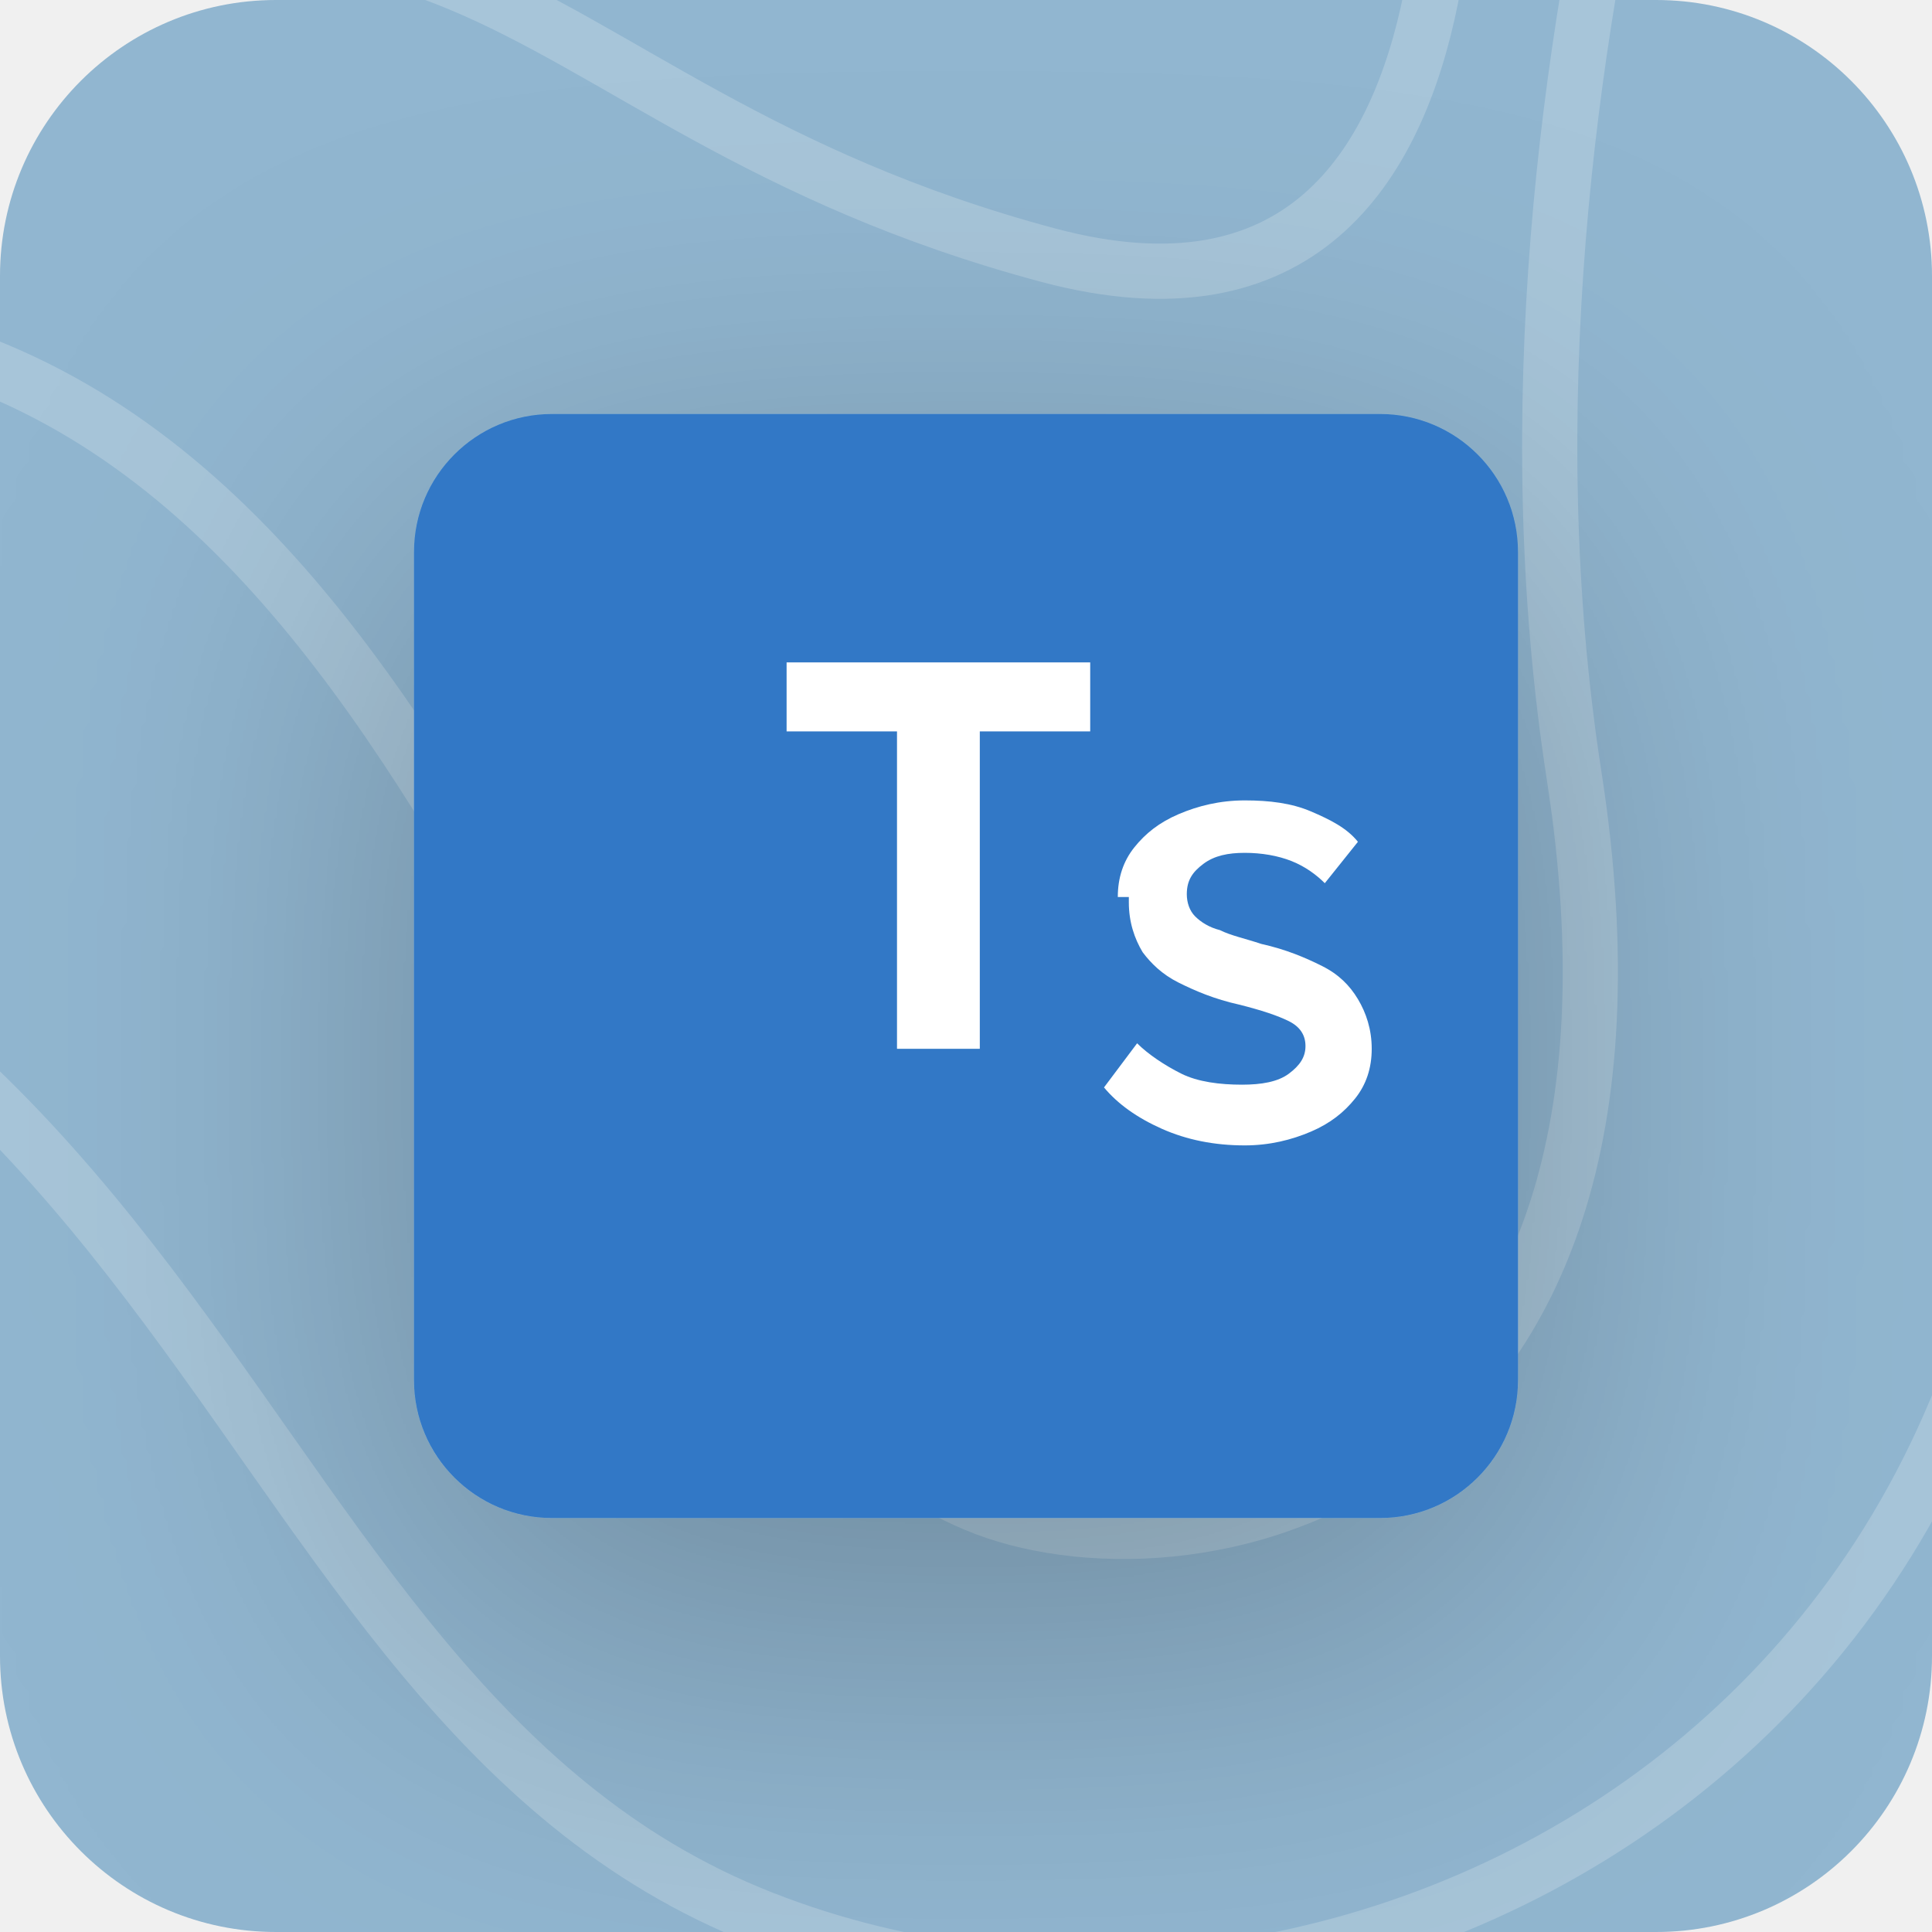
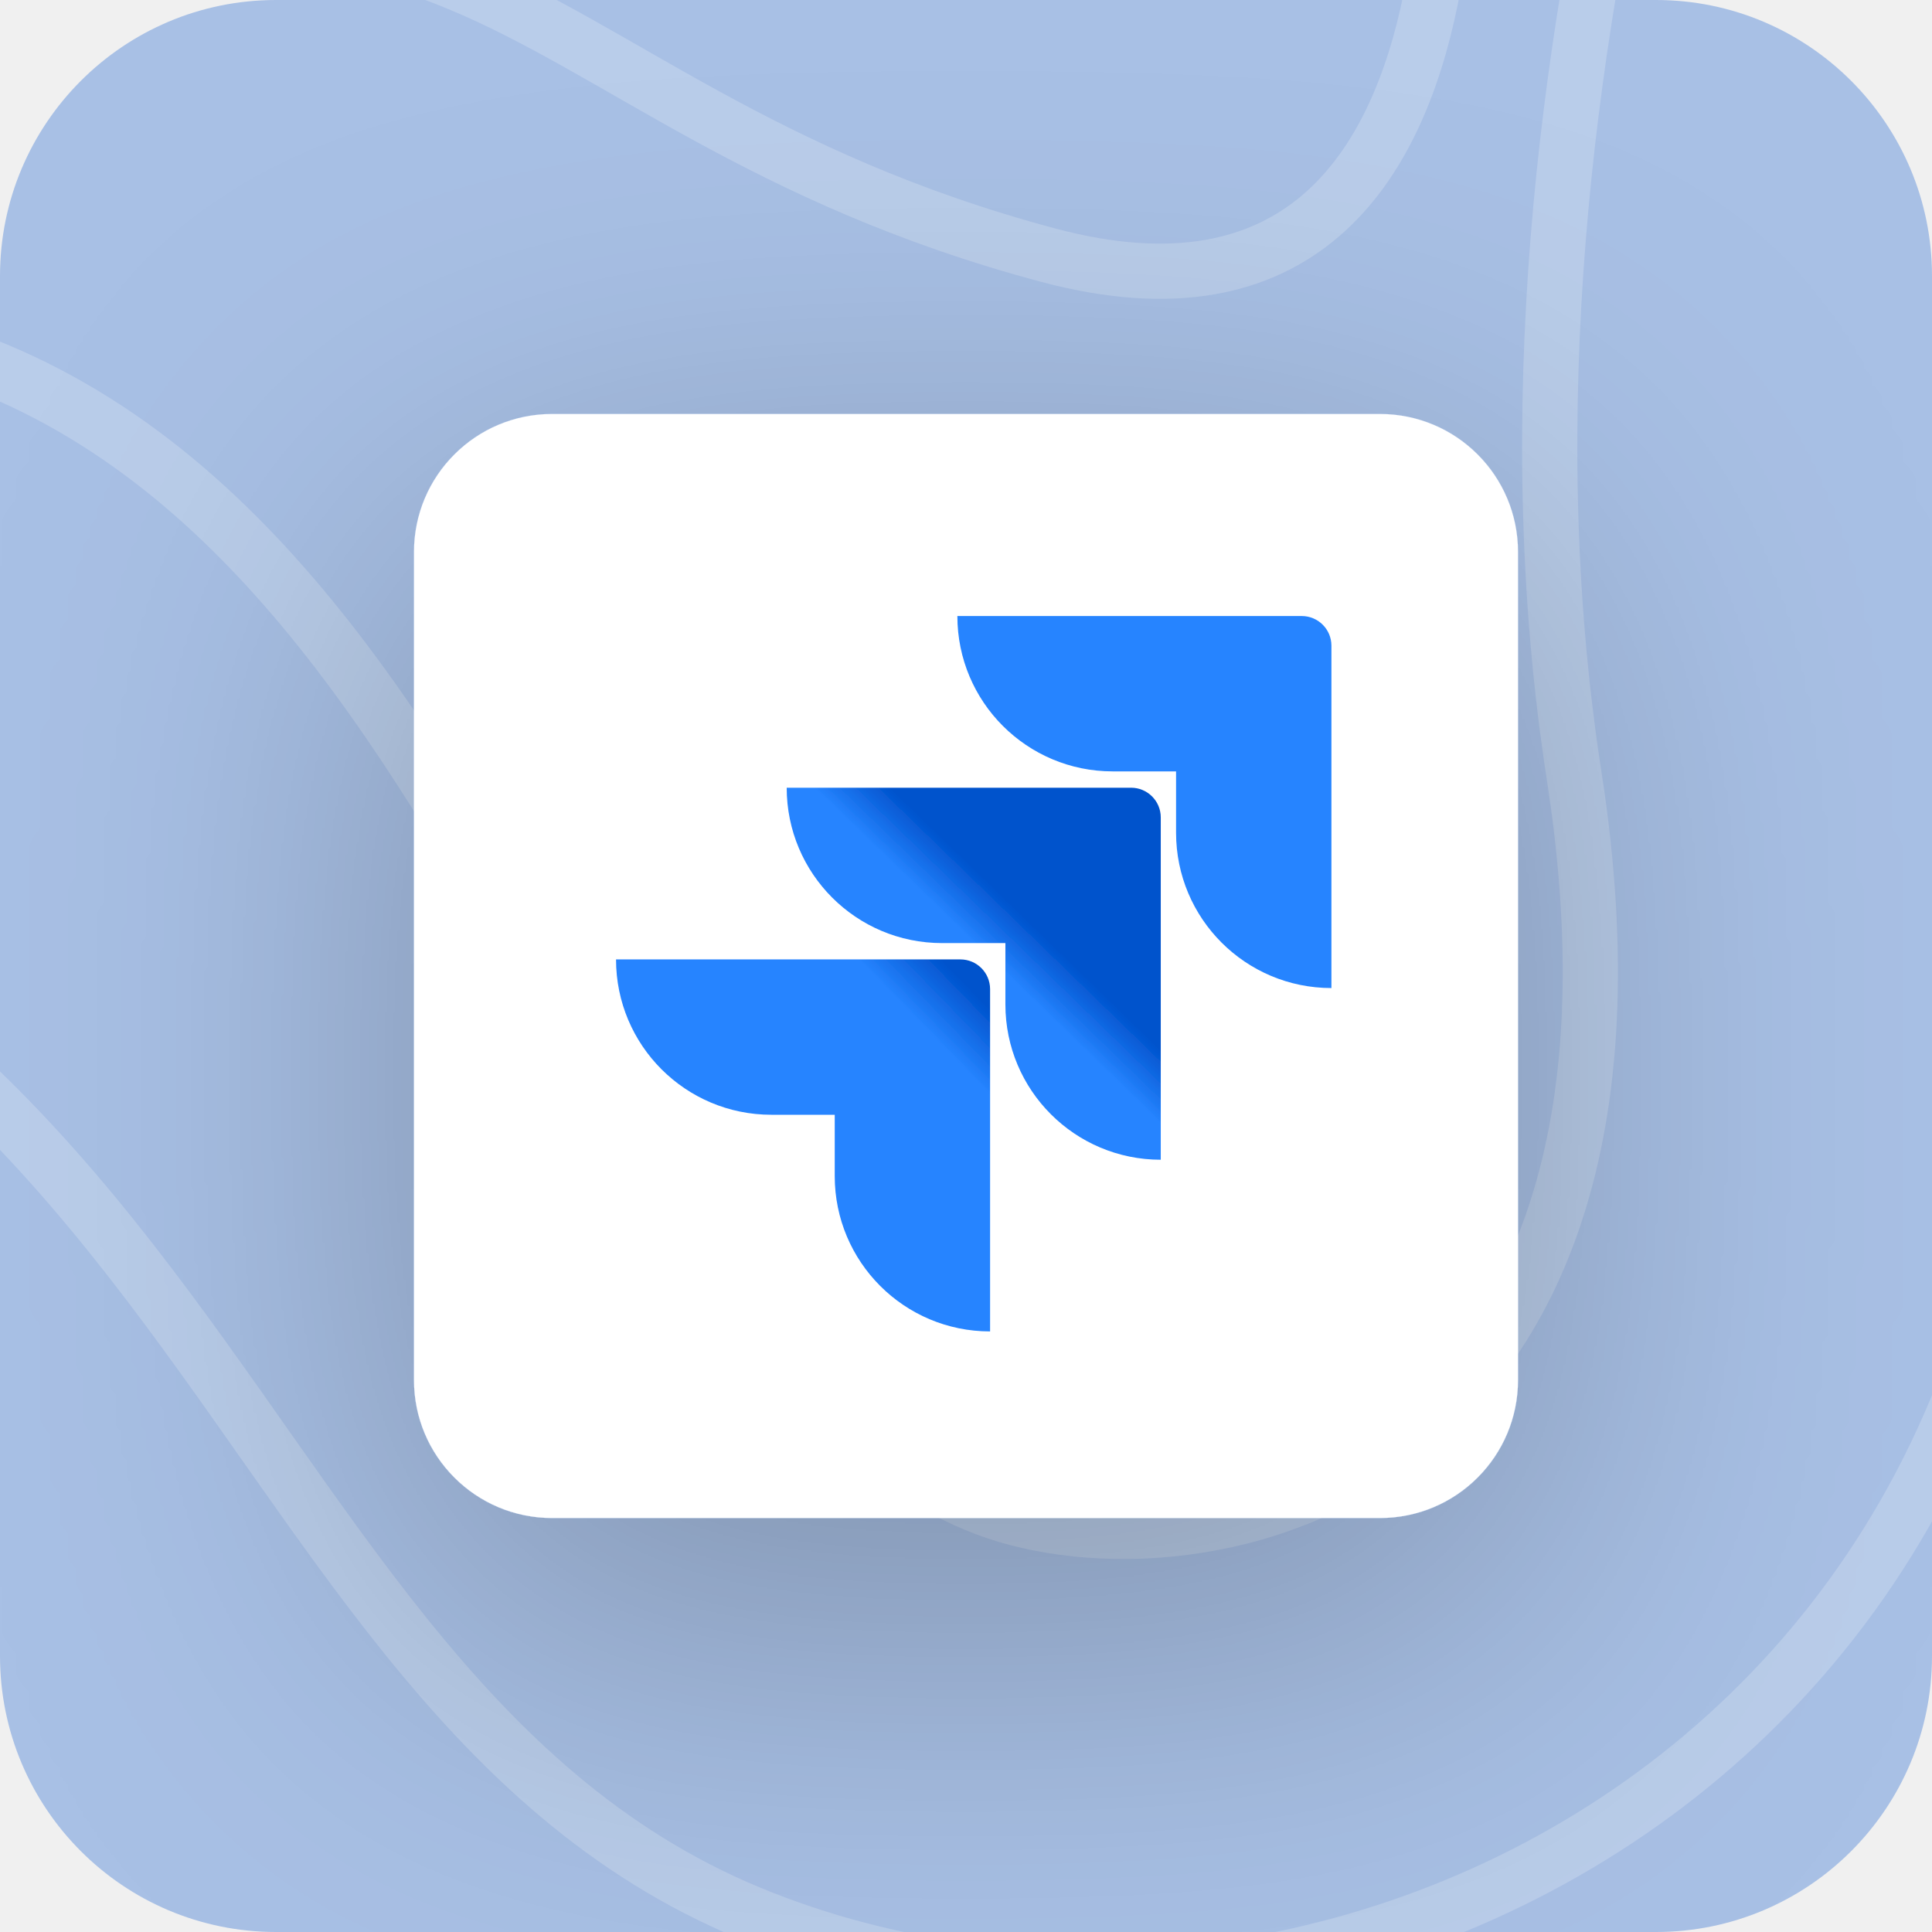
<svg xmlns="http://www.w3.org/2000/svg" width="70" height="70" viewBox="0 0 70 70" fill="none">
  <defs>
    <filter id="shadow" x="-50%" y="-50%" width="200%" height="200%" filterUnits="objectBoundingBox">
      <feFlood flood-opacity="0" result="BackgroundImageFix" />
      <feColorMatrix in="SourceAlpha" type="matrix" values="0 0 0 0 0 0 0 0 0 0 0 0 0 0 0 0 0 0 127 0" />
      <feOffset dy="4" />
      <feGaussianBlur stdDeviation="7.5" />
      <feColorMatrix type="matrix" values="0 0 0 0 0 0 0 0 0 0 0 0 0 0 0 0 0 0 0.25 0" />
      <feBlend mode="normal" in2="BackgroundImageFix" result="effect1_dropShadow" />
      <feBlend mode="normal" in="SourceGraphic" in2="effect1_dropShadow" result="shape" />
    </filter>
    <clipPath id="clip0">
      <rect width="70" height="70" rx="10" fill="white" />
    </clipPath>
+     <linearGradient id="jira-original-a" gradientUnits="userSpaceOnUse" x1="22.034" y1="9.773" x2="17.118" y2="14.842" gradientTransform="scale(1.25)">
+       <stop offset=".176" stop-color="#0052cc" />
+       <stop offset="1" stop-color="#2684ff" />
+     </linearGradient>
+     <linearGradient id="jira-original-b" gradientUnits="userSpaceOnUse" x1="16.641" y1="15.564" x2="10.957" y2="21.094" gradientTransform="scale(1.25)">
+       <stop offset=".176" stop-color="#0052cc" />
+       <stop offset="1" stop-color="#2684ff" />
+     </linearGradient>
  </defs>
  <g clip-path="url(#clip0)">
-     <rect width="70" height="70" rx="10" fill="#0361A0" fill-opacity="0.4" />
+     <rect width="70" height="70" rx="10" fill="#0052CC" fill-opacity="0.3" />
    <path d="M94.857 -15.518C94.857 -15.518 68.479 -2.956 73.161 28.121C78.413 62.967 47.952 77.922 27.141 69.308C6.329 60.664 7.785 28.689 -31.783 27.702C-72.207 26.715 -80.715 -13.544 -80.715 -13.544" stroke="white" stroke-opacity="0.2" stroke-width="2" />
    <path d="M64.368 -24.881C64.368 -24.881 52.948 1.68 57.031 28.091C61.142 54.502 42.671 57.613 35.334 54.502C20.089 48.101 17.149 13.824 -7.46 11.61C-25.959 9.935 -50.853 23.186 -64.042 -6.874" stroke="white" stroke-opacity="0.2" stroke-width="2" />
    <path d="M52.063 -13.036C52.063 -13.036 56.174 14.093 37.989 9.248C17.149 3.684 17.463 -9.357 -8.916 2.966C-18.308 7.363 -56.106 8.649 -48.484 -15.518" stroke="white" stroke-opacity="0.2" stroke-width="2" />
    <path d="M38.874 45.14C43.242 45.14 46.782 39.677 46.782 32.937C46.782 26.197 43.242 20.733 38.874 20.733C34.507 20.733 30.966 26.197 30.966 32.937C30.966 39.677 34.507 45.14 38.874 45.14Z" stroke="white" stroke-opacity="0.2" stroke-width="2" />
    <g filter="url(#shadow)">
-       <rect x="15" y="15" width="40" height="40" rx="5" fill="#3178C6" />
-       <path fill="white" d="M28.5 26.5H32.5V38H35.5V26.5H39.5V24H28.5V26.5Z" />
-       <path fill="white" d="M40.5 32.5C40.5 31.8 40.7 31.2 41.1 30.7C41.5 30.2 42 29.8 42.7 29.5C43.4 29.2 44.2 29 45.1 29C46 29 46.8 29.1 47.5 29.4C48.2 29.7 48.8 30 49.2 30.5L48 32C47.7 31.7 47.3 31.4 46.8 31.2C46.3 31 45.7 30.9 45.1 30.9C44.5 30.9 44 31 43.6 31.3C43.2 31.6 43 31.9 43 32.4C43 32.7 43.1 33 43.3 33.2C43.5 33.4 43.8 33.6 44.2 33.7C44.6 33.9 45.1 34 45.7 34.2C46.6 34.4 47.3 34.7 47.9 35C48.5 35.3 48.9 35.7 49.2 36.2C49.5 36.7 49.7 37.3 49.7 38C49.7 38.7 49.5 39.3 49.1 39.8C48.7 40.3 48.2 40.7 47.5 41C46.8 41.3 46 41.5 45.1 41.5C44 41.5 43 41.3 42.1 40.9C41.2 40.5 40.5 40 40 39.4L41.2 37.8C41.6 38.2 42.2 38.6 42.8 38.9C43.4 39.2 44.2 39.3 45 39.3C45.7 39.3 46.3 39.2 46.7 38.9C47.1 38.6 47.3 38.3 47.3 37.9C47.3 37.5 47.1 37.2 46.7 37C46.3 36.8 45.7 36.6 44.9 36.4C44 36.2 43.3 35.9 42.7 35.6C42.1 35.3 41.7 34.9 41.4 34.5C41.1 34 40.9 33.4 40.9 32.7C40.9 32.6 40.9 32.5 40.9 32.5H40.5Z" />
+       <rect x="15" y="15" width="40" height="40" rx="5" fill="white" />
+       <g transform="translate(18, 18) scale(0.27)">
+         <path d="M108.023 16H61.805c0 11.52 9.324 20.848 20.847 20.848h8.5v8.226c0 11.52 9.328 20.848 20.848 20.848V19.977A3.98 3.98 0 00108.023 16zm0 0" fill="#2684ff" />
+         <path d="M85.121 39.04H38.902c0 11.519 9.325 20.847 20.844 20.847h8.504v8.226c0 11.52 9.328 20.848 20.848 20.848V43.016a3.983 3.983 0 00-3.977-3.977zm0 0" fill="url(#jira-original-a)" />
+         <path d="M62.219 62.078H16c0 11.524 9.324 20.848 20.848 20.848h8.5v8.23c0 11.52 9.328 20.844 20.847 20.844V66.059a3.984 3.984 0 00-3.976-3.98zm0 0" fill="url(#jira-original-b)" />
+       </g>
    </g>
  </g>
</svg>
